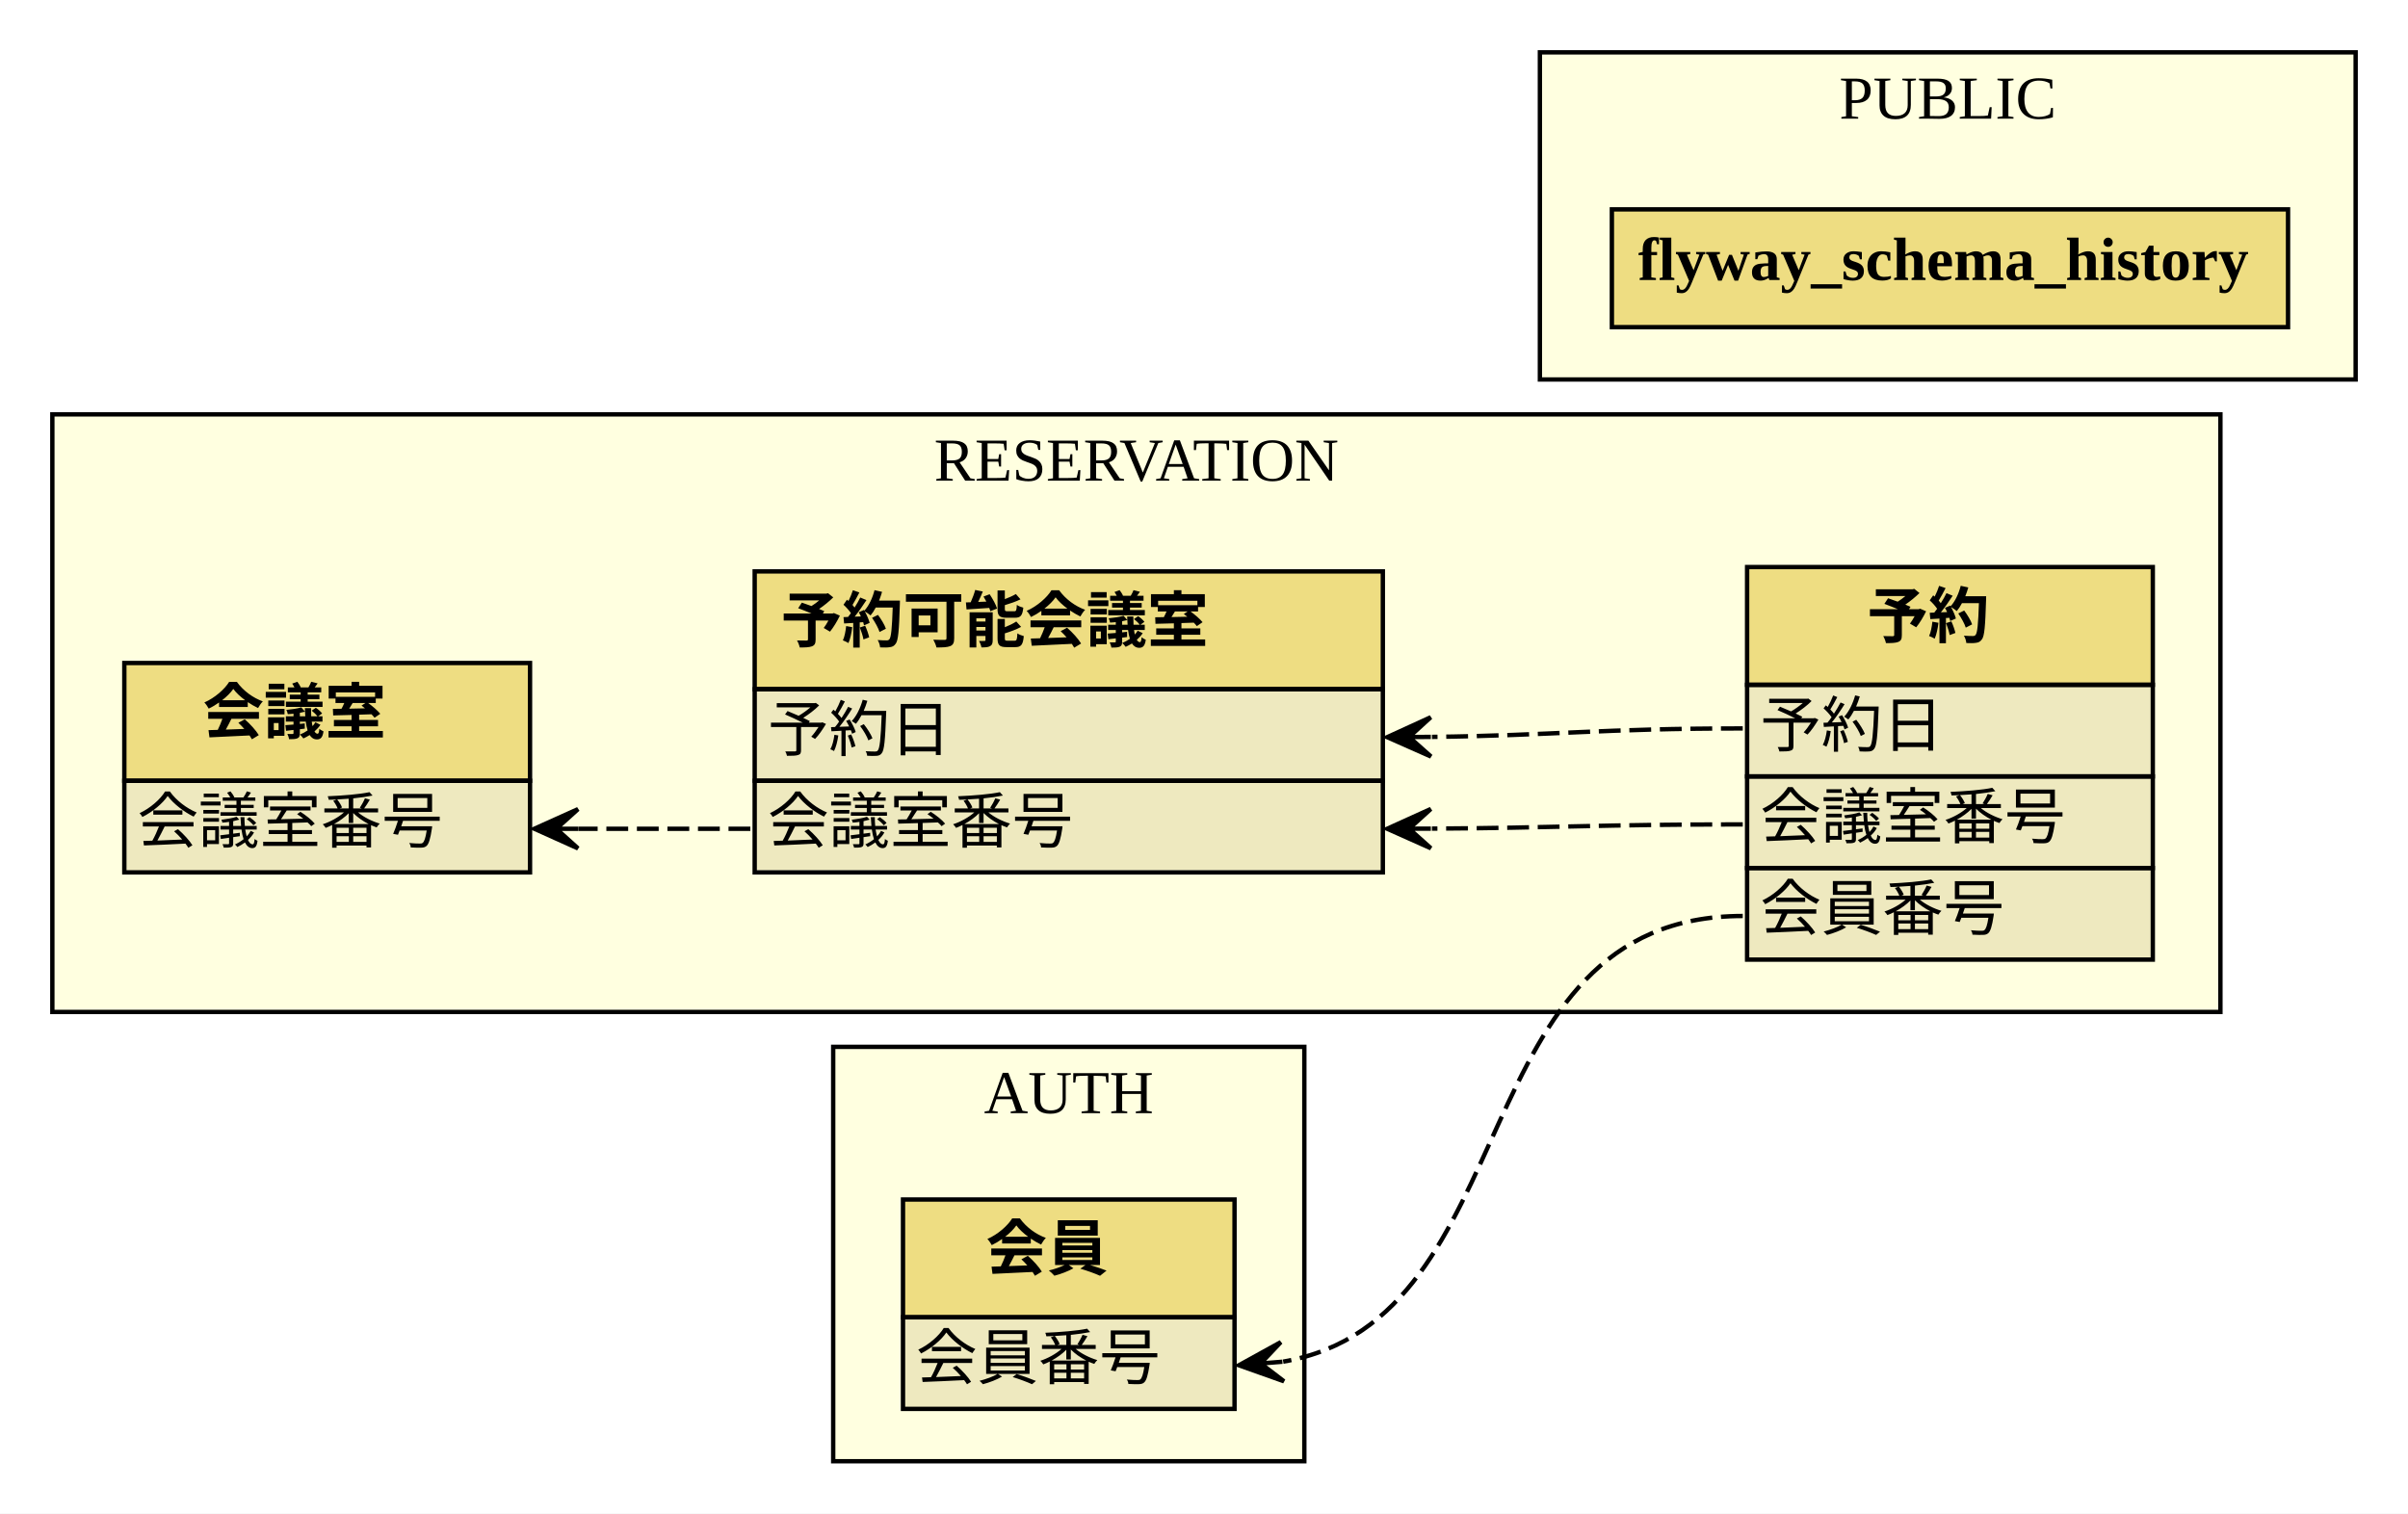
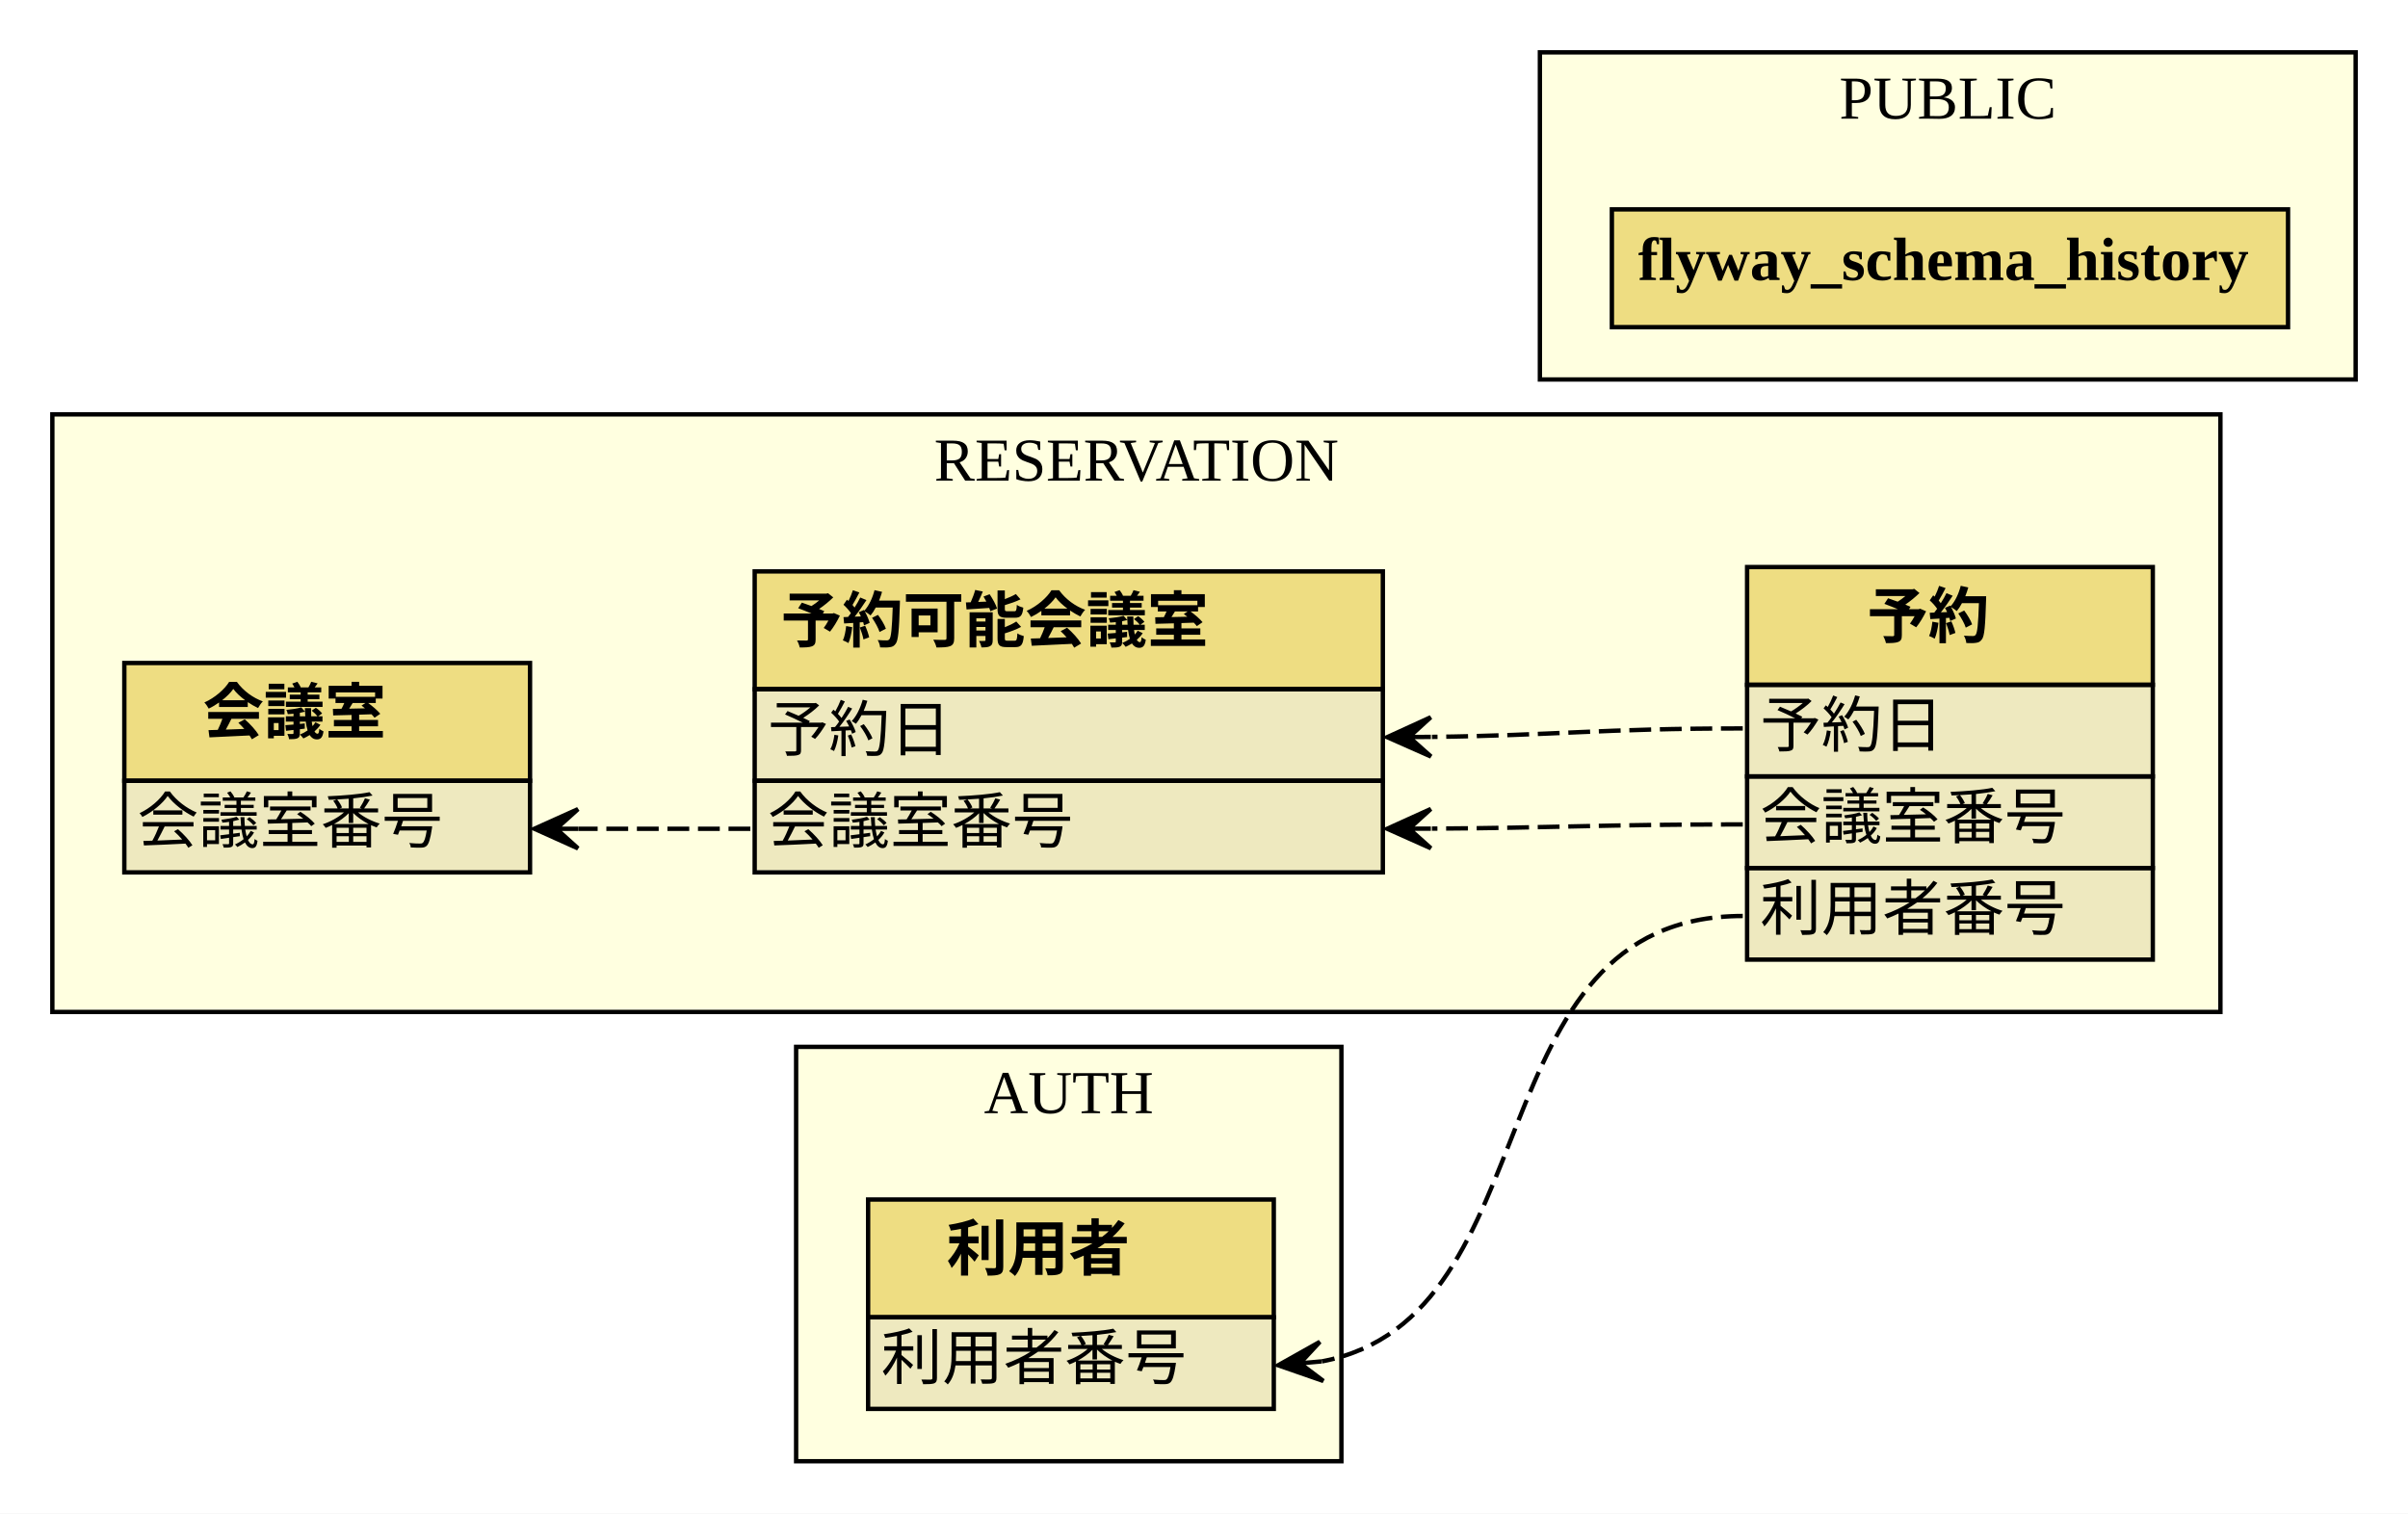
<svg xmlns="http://www.w3.org/2000/svg" width="552pt" height="347pt" viewBox="0.00 0.00 552.00 347.00">
  <g id="graph0" class="graph" transform="scale(1 1) rotate(0) translate(4 343)">
    <polygon fill="white" stroke="transparent" points="-4,4 -4,-343 548,-343 548,4 -4,4" />
+     <g id="clust1" class="cluster">
+       <polygon fill="lightyellow" stroke="black" points="8,-111 8,-248 505,-248 505,-111 8,-111" />
+       <text text-anchor="middle" x="256.5" y="-232.8" font-family="Times New Roman,serif" font-size="14.00">
+                 RESERVATION
+             </text>
+     </g>
    <g id="clust3" class="cluster">
      <polygon fill="lightyellow" stroke="black" points="349,-256 349,-331 536,-331 536,-256 349,-256" />
      <text text-anchor="middle" x="442.5" y="-315.8" font-family="Times New Roman,serif" font-size="14.00">
                PUBLIC
            </text>
    </g>
    <g id="clust2" class="cluster">
-       <polygon fill="lightyellow" stroke="black" points="187,-8 187,-103 295,-103 295,-8 187,-8" />
+       <polygon fill="lightyellow" stroke="black" points="178.5,-8 178.5,-103 303.5,-103 303.5,-8 178.5,-8" />
      <text text-anchor="middle" x="241" y="-87.8" font-family="Times New Roman,serif" font-size="14.00">AUTH
-             </text>
-     </g>
-     <g id="clust1" class="cluster">
-       <polygon fill="lightyellow" stroke="black" points="8,-111 8,-248 505,-248 505,-111 8,-111" />
-       <text text-anchor="middle" x="256.5" y="-232.8" font-family="Times New Roman,serif" font-size="14.00">
-                 RESERVATION
            </text>
    </g>
    <g id="node1" class="node">
      <polygon fill="#eee9bf" stroke="transparent" points="24,-143 24,-191 117,-191 117,-143 24,-143" />
      <polygon fill="#eedd82" stroke="transparent" points="24.5,-164 24.5,-191 117.5,-191 117.5,-164 24.5,-164" />
      <polygon fill="none" stroke="black" points="24.5,-164 24.5,-191 117.5,-191 117.5,-164 24.5,-164" />
      <text text-anchor="start" x="42.5" y="-174.8" font-family="Times New Roman,serif" font-weight="bold" font-size="14.00">会議室
            </text>
      <polygon fill="none" stroke="black" points="24.5,-143 24.5,-164 117.5,-164 117.5,-143 24.5,-143" />
      <text text-anchor="start" x="27.5" y="-149.8" font-family="Times New Roman,serif" font-size="14.00">会議室番号
            </text>
    </g>
    <g id="node2" class="node">
      <polygon fill="#eee9bf" stroke="transparent" points="396,-123 396,-213 489,-213 489,-123 396,-123" />
      <polygon fill="#eedd82" stroke="transparent" points="396.5,-186 396.5,-213 489.5,-213 489.5,-186 396.5,-186" />
      <polygon fill="none" stroke="black" points="396.5,-186 396.5,-213 489.5,-213 489.5,-186 396.5,-186" />
      <text text-anchor="start" x="424" y="-196.8" font-family="Times New Roman,serif" font-weight="bold" font-size="14.00">予約
            </text>
      <polygon fill="none" stroke="black" points="396.5,-165 396.5,-186 489.5,-186 489.5,-165 396.5,-165" />
      <text text-anchor="start" x="399.5" y="-171.8" font-family="Times New Roman,serif" font-size="14.00">予約日
            </text>
      <polygon fill="none" stroke="black" points="396.5,-144 396.5,-165 489.5,-165 489.5,-144 396.5,-144" />
      <text text-anchor="start" x="399.5" y="-150.8" font-family="Times New Roman,serif" font-size="14.00">会議室番号
            </text>
      <polygon fill="none" stroke="black" points="396.5,-123 396.5,-144 489.5,-144 489.5,-123 396.5,-123" />
-       <text text-anchor="start" x="399.5" y="-129.8" font-family="Times New Roman,serif" font-size="14.00">会員番号
+       <text text-anchor="start" x="399.5" y="-129.8" font-family="Times New Roman,serif" font-size="14.00">利用者番号
            </text>
    </g>
    <g id="node3" class="node">
      <polygon fill="#eee9bf" stroke="transparent" points="169,-143.5 169,-212.5 313,-212.5 313,-143.5 169,-143.5" />
      <polygon fill="#eedd82" stroke="transparent" points="169,-185 169,-212 313,-212 313,-185 169,-185" />
      <polygon fill="none" stroke="black" points="169,-185 169,-212 313,-212 313,-185 169,-185" />
      <text text-anchor="start" x="175" y="-195.8" font-family="Times New Roman,serif" font-weight="bold" font-size="14.00">予約可能会議室
            </text>
      <polygon fill="none" stroke="black" points="169,-164 169,-185 313,-185 313,-164 169,-164" />
      <text text-anchor="start" x="172" y="-170.8" font-family="Times New Roman,serif" font-size="14.00">予約日
            </text>
      <polygon fill="none" stroke="black" points="169,-143 169,-164 313,-164 313,-143 169,-143" />
      <text text-anchor="start" x="172" y="-149.8" font-family="Times New Roman,serif" font-size="14.00">会議室番号
            </text>
    </g>
    <g id="edge1" class="edge">
      <path fill="none" stroke="black" stroke-dasharray="5,2" d="M395.5,-176C362.95,-176 352.35,-174.39 324.26,-174.06" />
      <polygon fill="black" stroke="black" points="314,-174 324.03,-169.56 319,-174.03 324,-174.06 324,-174.06 324,-174.06 319,-174.03 323.97,-178.56 314,-174 314,-174" />
    </g>
    <g id="edge2" class="edge">
      <path fill="none" stroke="black" stroke-dasharray="5,2" d="M395.5,-154C362.95,-154 352.34,-153.19 324.25,-153.03" />
      <polygon fill="black" stroke="black" points="314,-153 324.01,-148.53 319,-153.01 324,-153.03 324,-153.03 324,-153.03 319,-153.01 323.99,-157.53 314,-153 314,-153" />
    </g>
    <g id="node4" class="node">
-       <polygon fill="#eee9bf" stroke="transparent" points="203,-20 203,-68 279,-68 279,-20 203,-20" />
-       <polygon fill="#eedd82" stroke="transparent" points="203,-41 203,-68 279,-68 279,-41 203,-41" />
-       <polygon fill="none" stroke="black" points="203,-41 203,-68 279,-68 279,-41 203,-41" />
-       <text text-anchor="start" x="222" y="-51.8" font-family="Times New Roman,serif" font-weight="bold" font-size="14.00">会員
+       <polygon fill="#eee9bf" stroke="transparent" points="194.5,-20 194.5,-68 287.5,-68 287.5,-20 194.5,-20" />
+       <polygon fill="#eedd82" stroke="transparent" points="195,-41 195,-68 288,-68 288,-41 195,-41" />
+       <polygon fill="none" stroke="black" points="195,-41 195,-68 288,-68 288,-41 195,-41" />
+       <text text-anchor="start" x="213" y="-51.8" font-family="Times New Roman,serif" font-weight="bold" font-size="14.00">利用者
            </text>
-       <polygon fill="none" stroke="black" points="203,-20 203,-41 279,-41 279,-20 203,-20" />
-       <text text-anchor="start" x="206" y="-26.8" font-family="Times New Roman,serif" font-size="14.00">会員番号
+       <polygon fill="none" stroke="black" points="195,-20 195,-41 288,-41 288,-20 195,-20" />
+       <text text-anchor="start" x="198" y="-26.8" font-family="Times New Roman,serif" font-size="14.00">利用者番号
            </text>
    </g>
    <g id="edge3" class="edge">
-       <path fill="none" stroke="black" stroke-dasharray="5,2" d="M395.5,-133C330.35,-133 346.71,-40.58 290.15,-30.83" />
-       <polygon fill="black" stroke="black" points="280,-30 290.33,-26.33 284.98,-30.41 289.97,-30.81 289.97,-30.81 289.97,-30.81 284.98,-30.41 289.6,-35.3 280,-30 280,-30" />
+       <path fill="none" stroke="black" stroke-dasharray="5,2" d="M395.5,-133C333.25,-133 352.37,-40.96 299.02,-30.89" />
+       <polygon fill="black" stroke="black" points="289,-30 299.36,-26.4 293.98,-30.44 298.96,-30.89 298.96,-30.89 298.96,-30.89 293.98,-30.44 298.56,-35.37 289,-30 289,-30" />
    </g>
    <g id="edge4" class="edge">
      <path fill="none" stroke="black" stroke-dasharray="5,2" d="M168,-153C149.78,-153 142.88,-153 128.55,-153" />
      <polygon fill="black" stroke="black" points="118.5,-153 128.5,-148.5 123.5,-153 128.5,-153 128.5,-153 128.5,-153 123.5,-153 128.5,-157.5 118.5,-153 118.5,-153" />
    </g>
    <g id="node5" class="node">
      <polygon fill="#eee9bf" stroke="transparent" points="365,-268.5 365,-295.5 520,-295.5 520,-268.5 365,-268.5" />
      <polygon fill="#eedd82" stroke="transparent" points="365.5,-268 365.5,-295 520.5,-295 520.5,-268 365.5,-268" />
      <polygon fill="none" stroke="black" points="365.5,-268 365.5,-295 520.5,-295 520.5,-268 365.5,-268" />
      <text text-anchor="start" x="371.5" y="-278.8" font-family="Times New Roman,serif" font-weight="bold" font-size="14.00">flyway_schema_history
            </text>
    </g>
  </g>
</svg>
